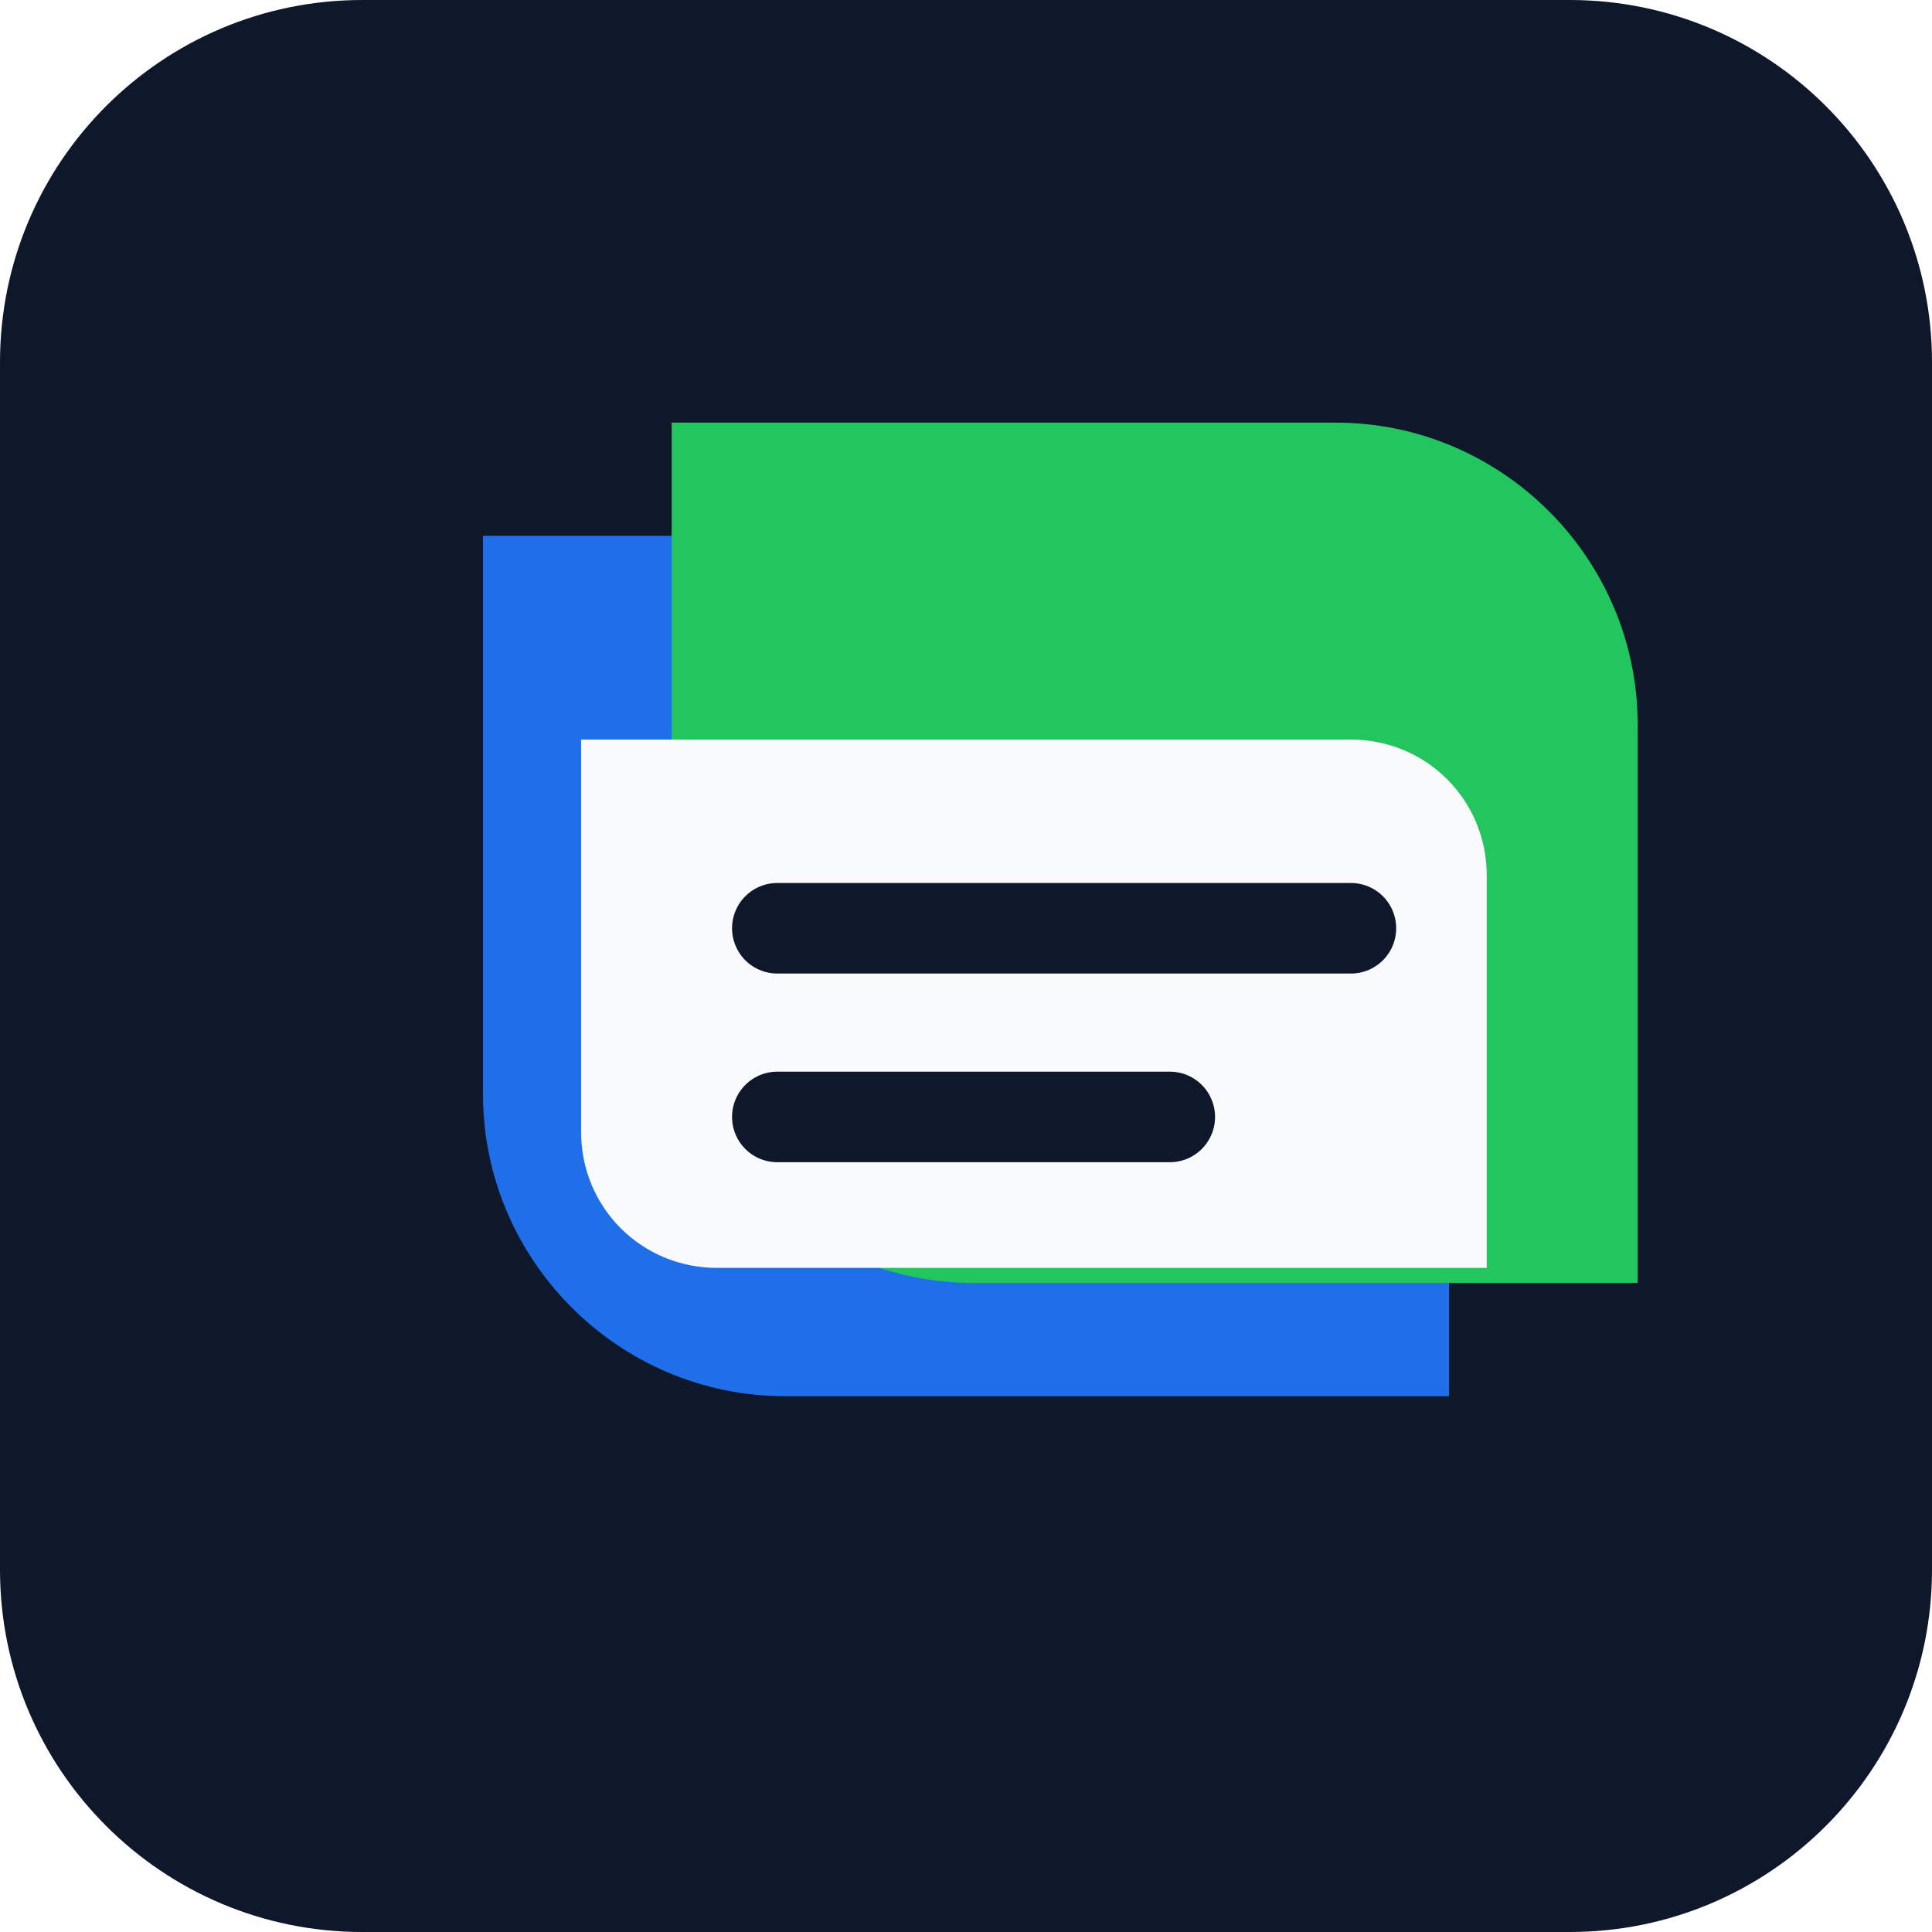
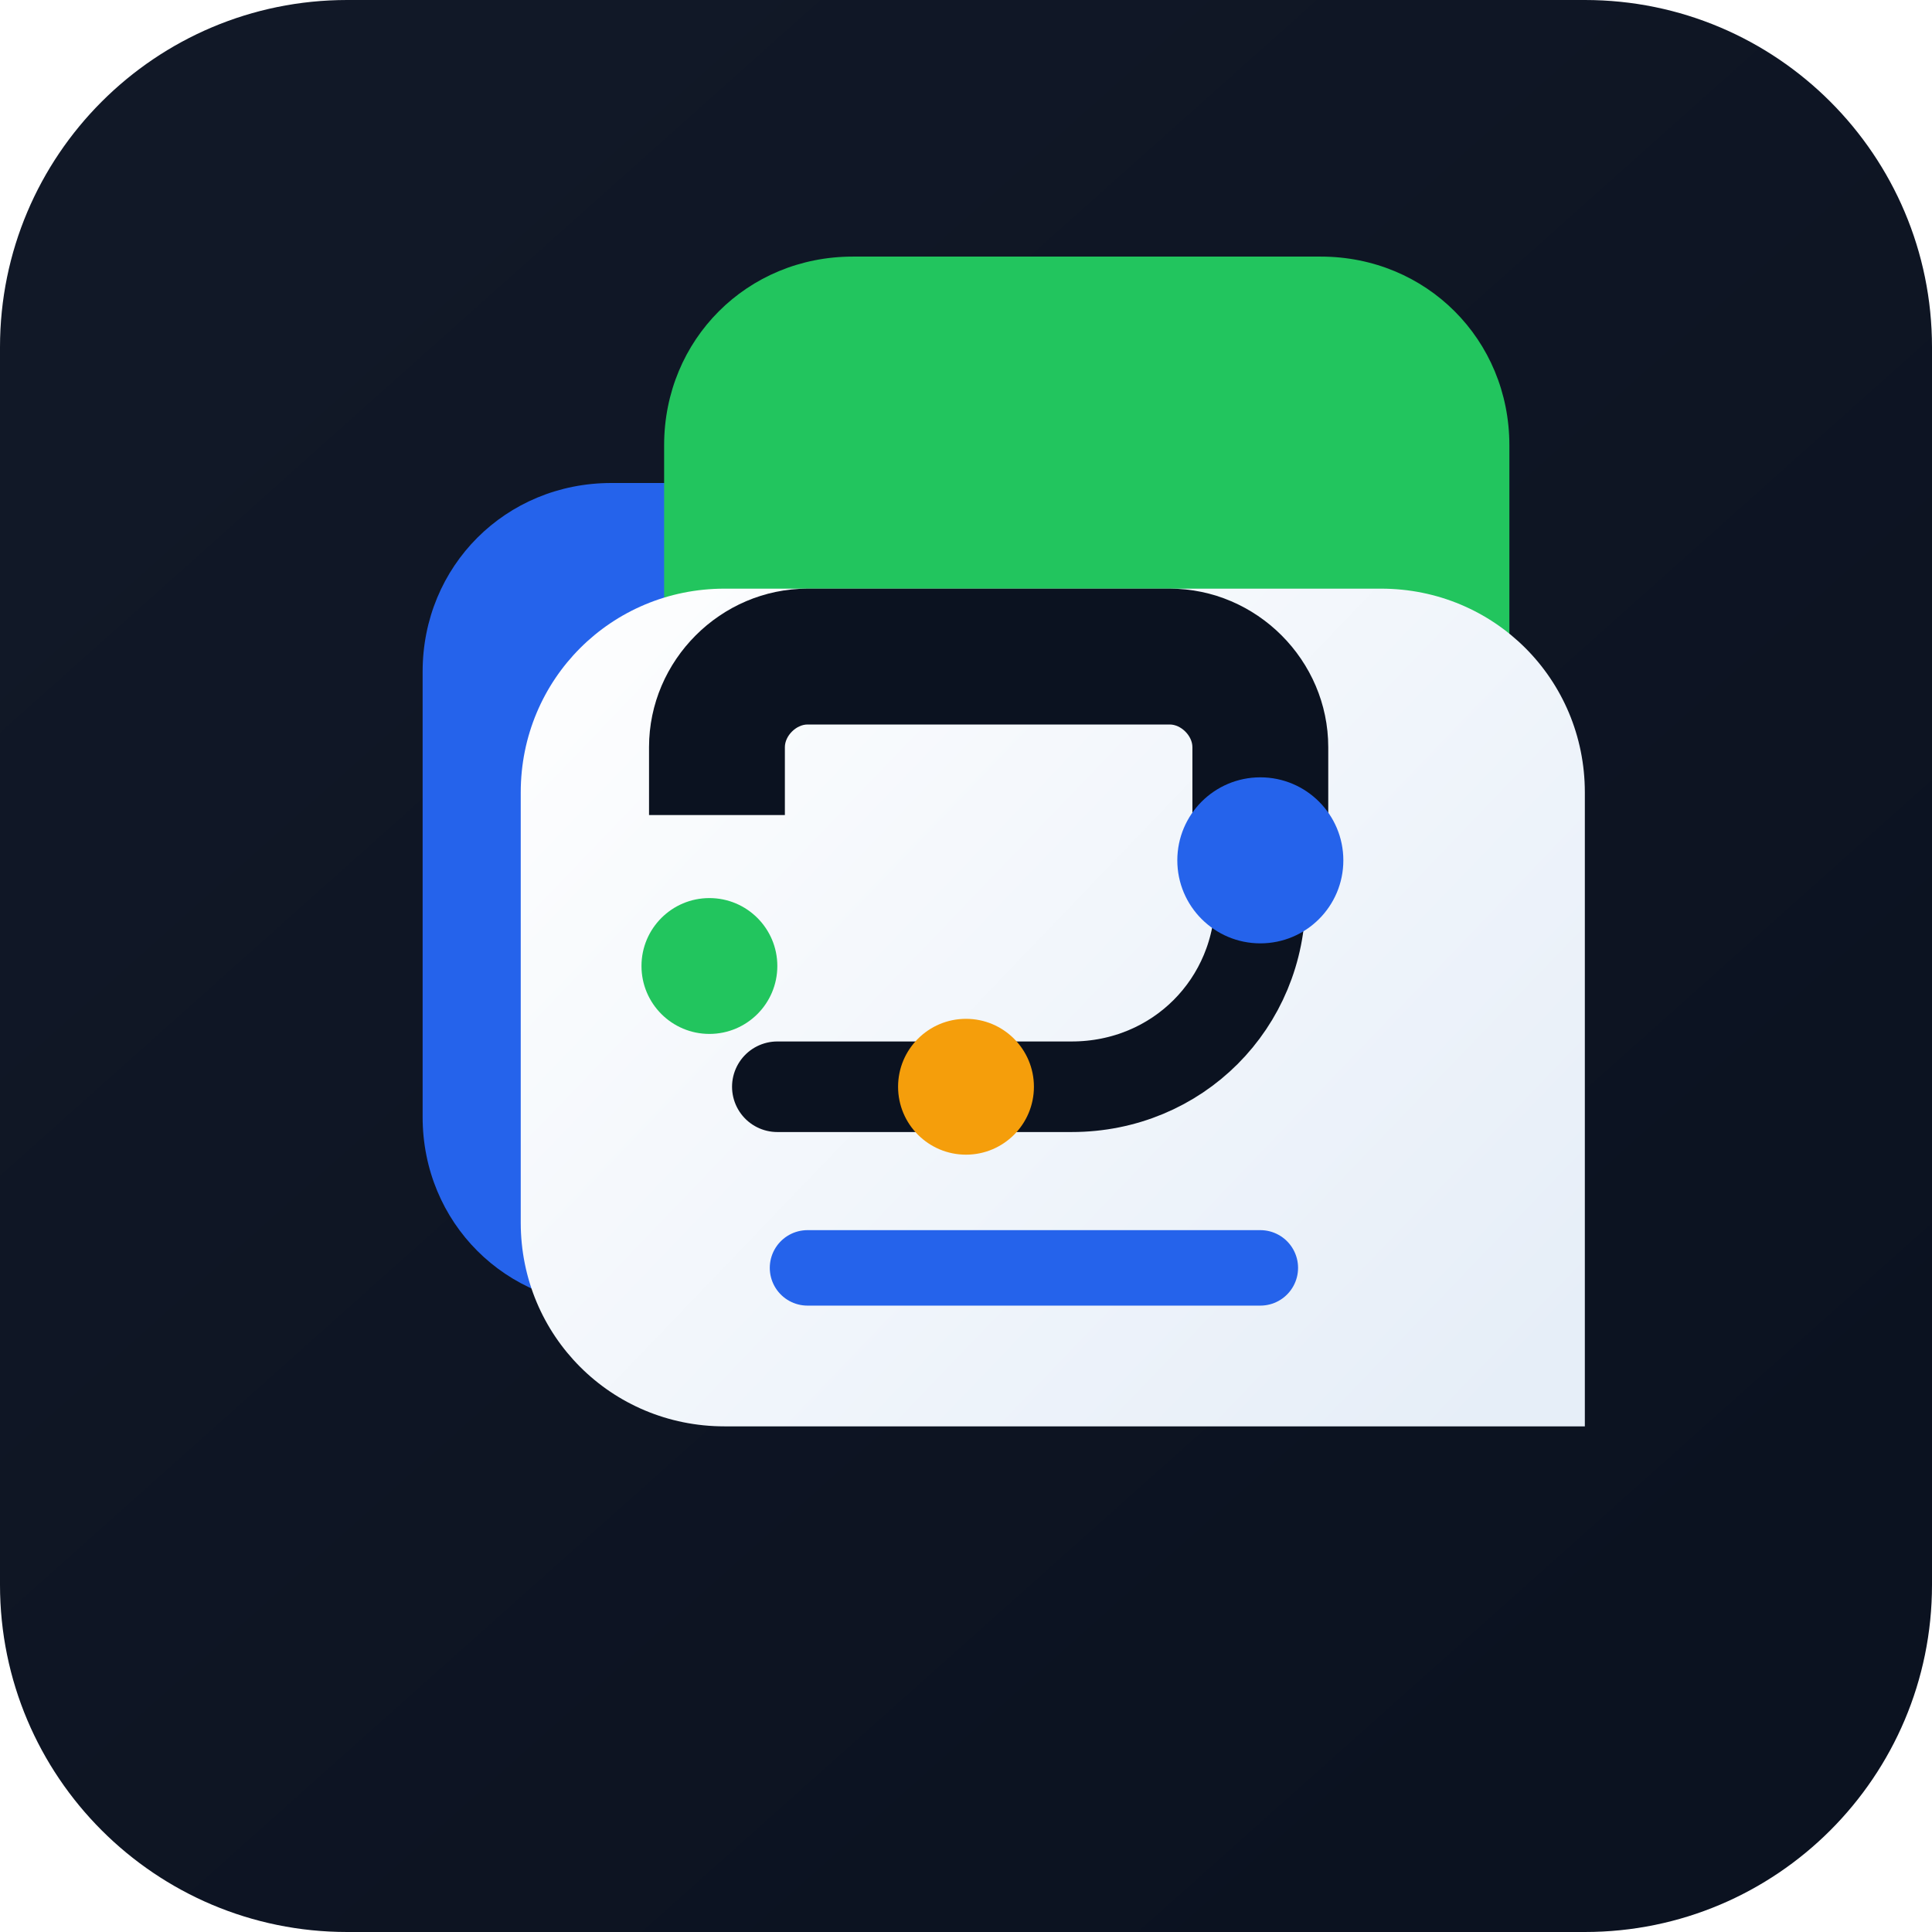
<svg xmlns="http://www.w3.org/2000/svg" aria-labelledby="title desc" role="img" viewBox="0 0 512 512">
-   <rect width="512" height="512" fill="#0F172A" rx="96" />
-   <path fill="#1F6FEB" d="M128 142h176c44 0 80 36 80 80v148H208c-44 0-80-36-80-80V142Z" />
-   <path fill="#22C55E" d="M178 112h176c44 0 80 36 80 80v148H258c-44 0-80-36-80-80V112Z" />
-   <path fill="#F8FAFC" d="M154 196h204c20 0 36 16 36 36v104H190c-20 0-36-16-36-36V196Z" />
-   <path stroke="#0F172A" stroke-linecap="round" stroke-width="24" d="M206 246h152" />
-   <path stroke="#0F172A" stroke-linecap="round" stroke-width="24" d="M206 296h104" />
+   <defs>
+     <linearGradient id="bg" x1="80" y1="64" x2="430" y2="456" gradientUnits="userSpaceOnUse">
+       <stop offset="0" stop-color="#111827" />
+       <stop offset="1" stop-color="#0B1220" />
+     </linearGradient>
+     <linearGradient id="pack" x1="132" y1="148" x2="382" y2="388" gradientUnits="userSpaceOnUse">
+       <stop offset="0" stop-color="#FFFFFF" />
+       <stop offset="1" stop-color="#E6EEF8" />
+     </linearGradient>
+   </defs>
+   <rect width="512" height="512" rx="92" fill="url(#bg)" />
+   <path fill="#2563EB" d="M112 178c0-28 22-50 50-50h126c28 0 50 22 50 50v168H162c-28 0-50-22-50-50V178Z" />
+   <path fill="#22C55E" d="M176 118c0-28 22-50 50-50h124c28 0 50 22 50 50v168H226c-28 0-50-22-50-50V118Z" />
+   <path fill="url(#pack)" d="M138 210c0-30 24-54 54-54h174c30 0 54 24 54 54v168H192c-30 0-54-24-54-54V210Z" />
+   <path fill="#0B1220" d="M214 156h96c23 0 42 19 42 42v18h-36v-18c0-3-3-6-6-6h-96c-3 0-6 3-6 6v18h-36v-18c0-23 19-42 42-42Z" />
+   <path fill="none" stroke="#0B1220" stroke-linecap="round" stroke-linejoin="round" stroke-width="24" d="M206 288h78c28 0 50-22 50-50v-10" />
+   <path fill="none" stroke="#2563EB" stroke-linecap="round" stroke-width="20" d="M214 336h120" />
+   <circle cx="188" cy="256" r="18" fill="#22C55E" />
+   <circle cx="256" cy="288" r="18" fill="#F59E0B" />
+   <circle cx="334" cy="228" r="22" fill="#2563EB" />
</svg>
